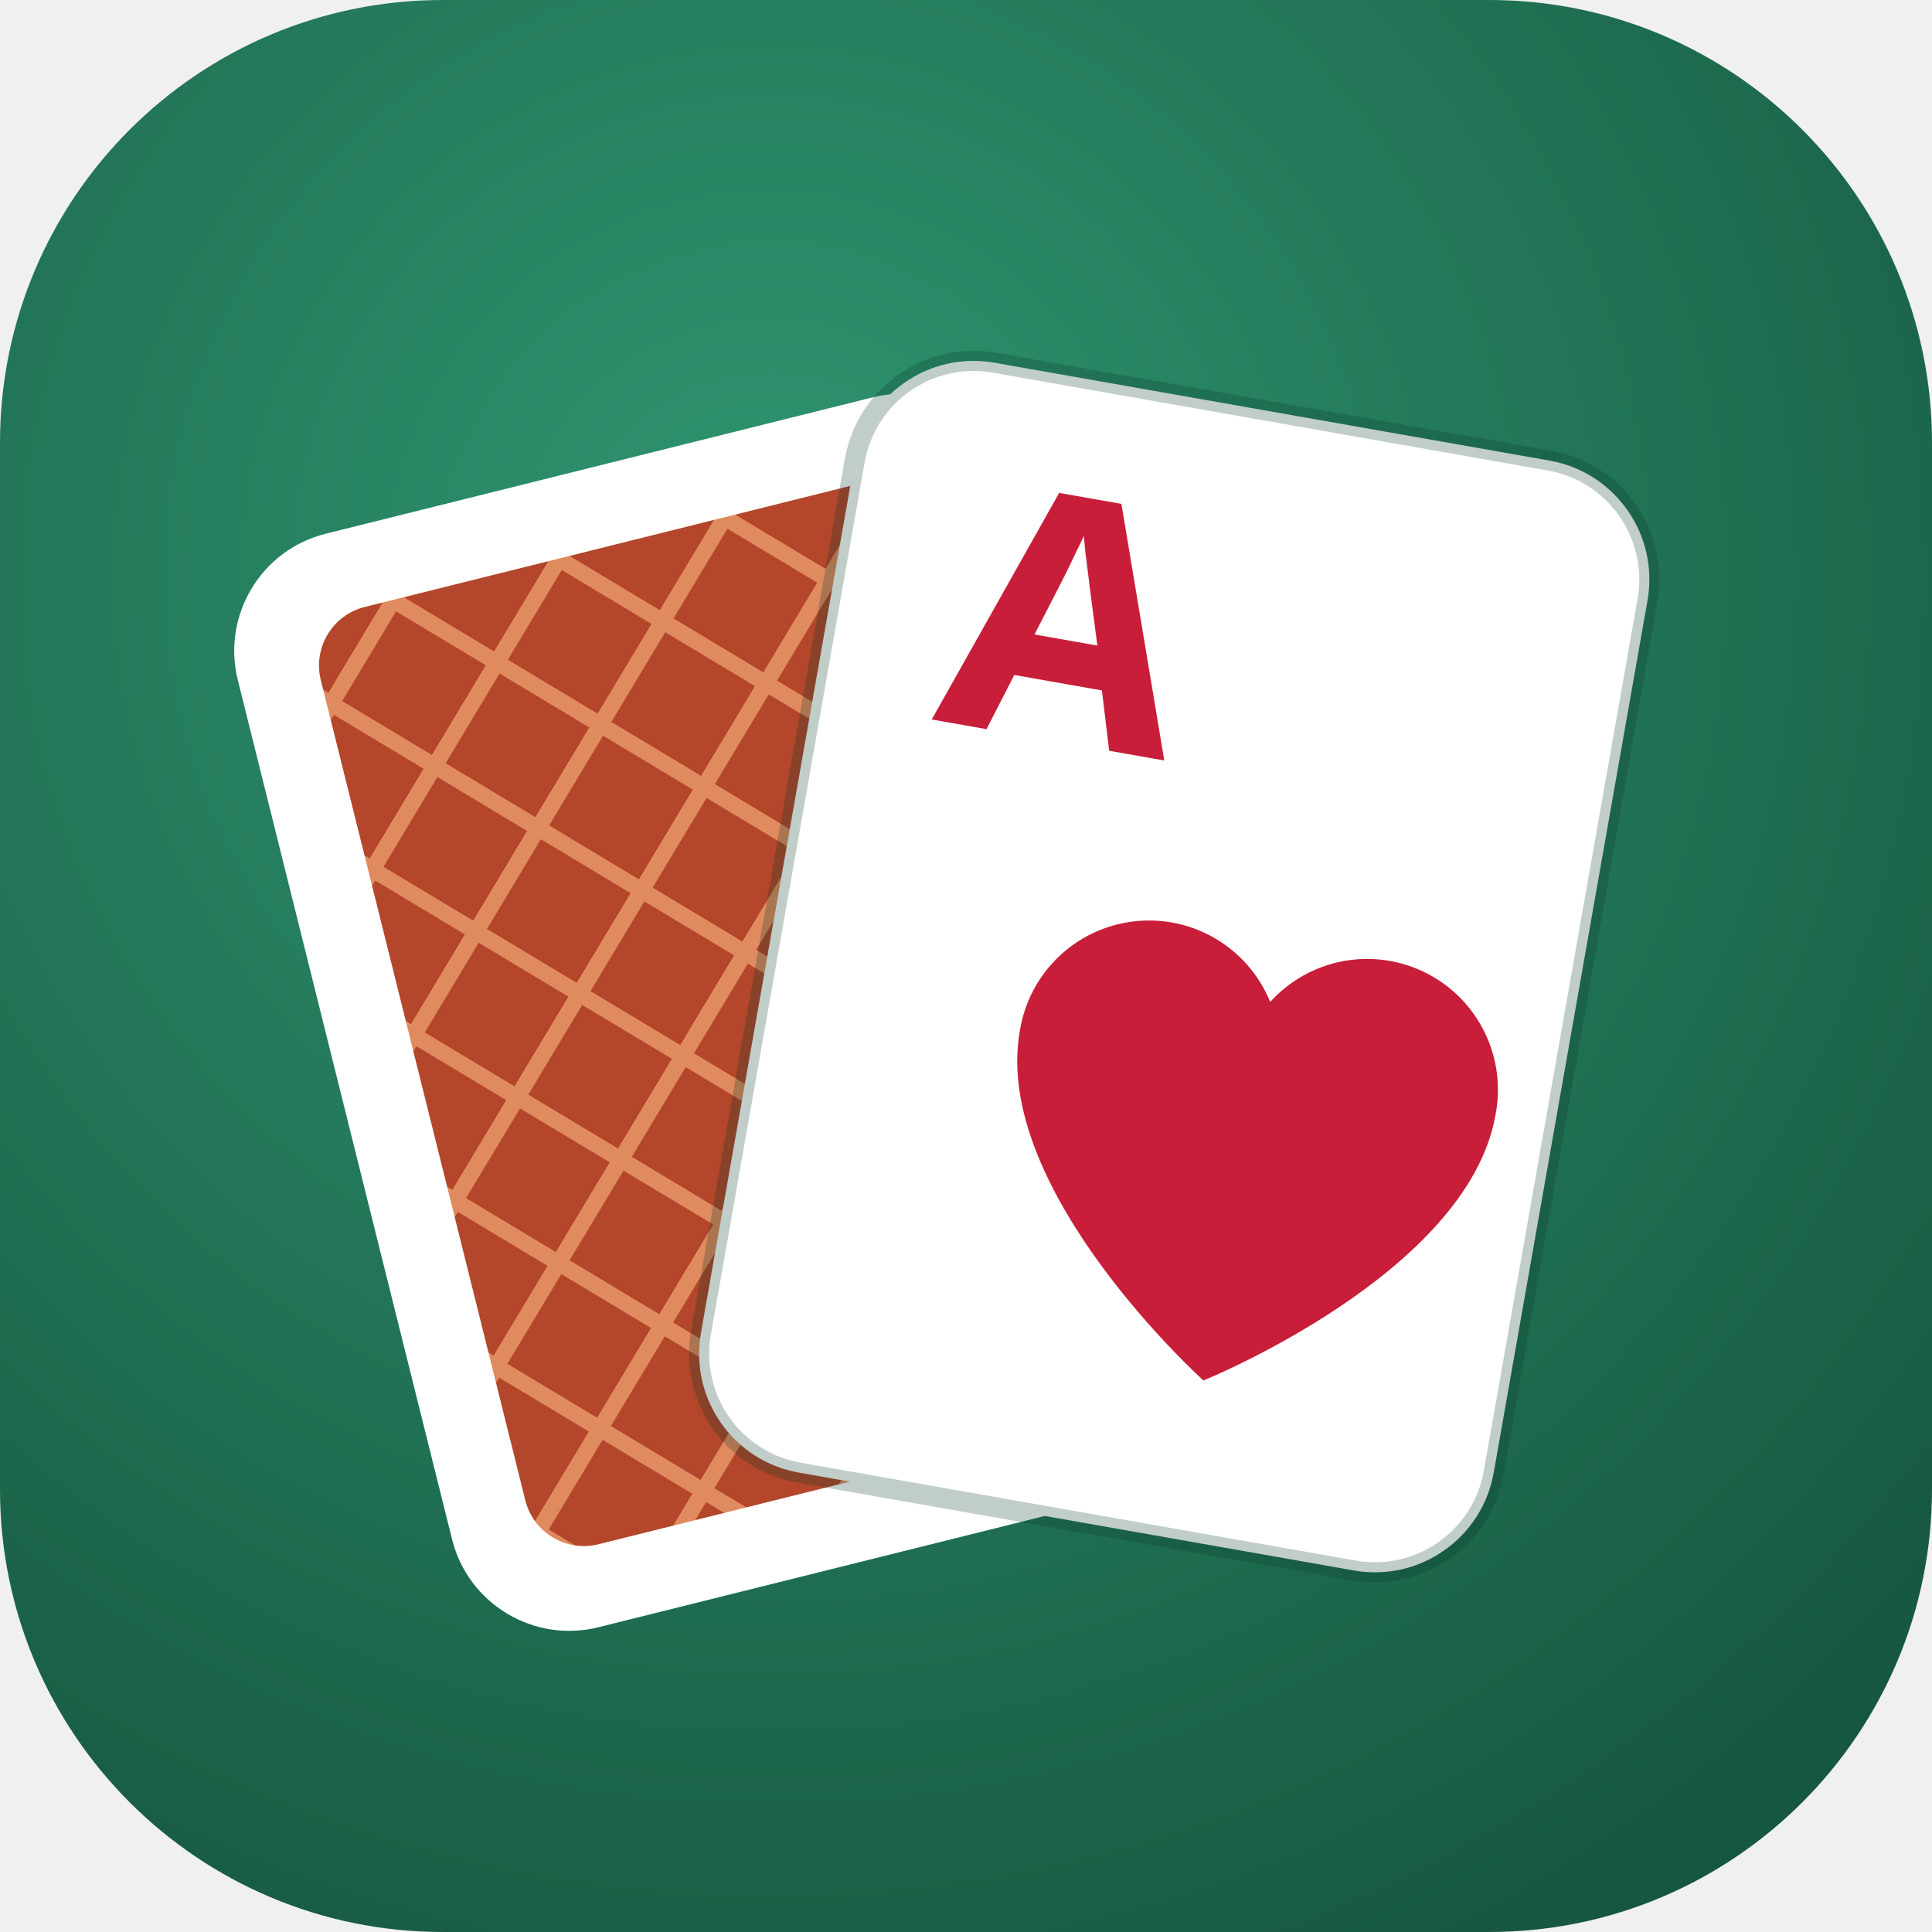
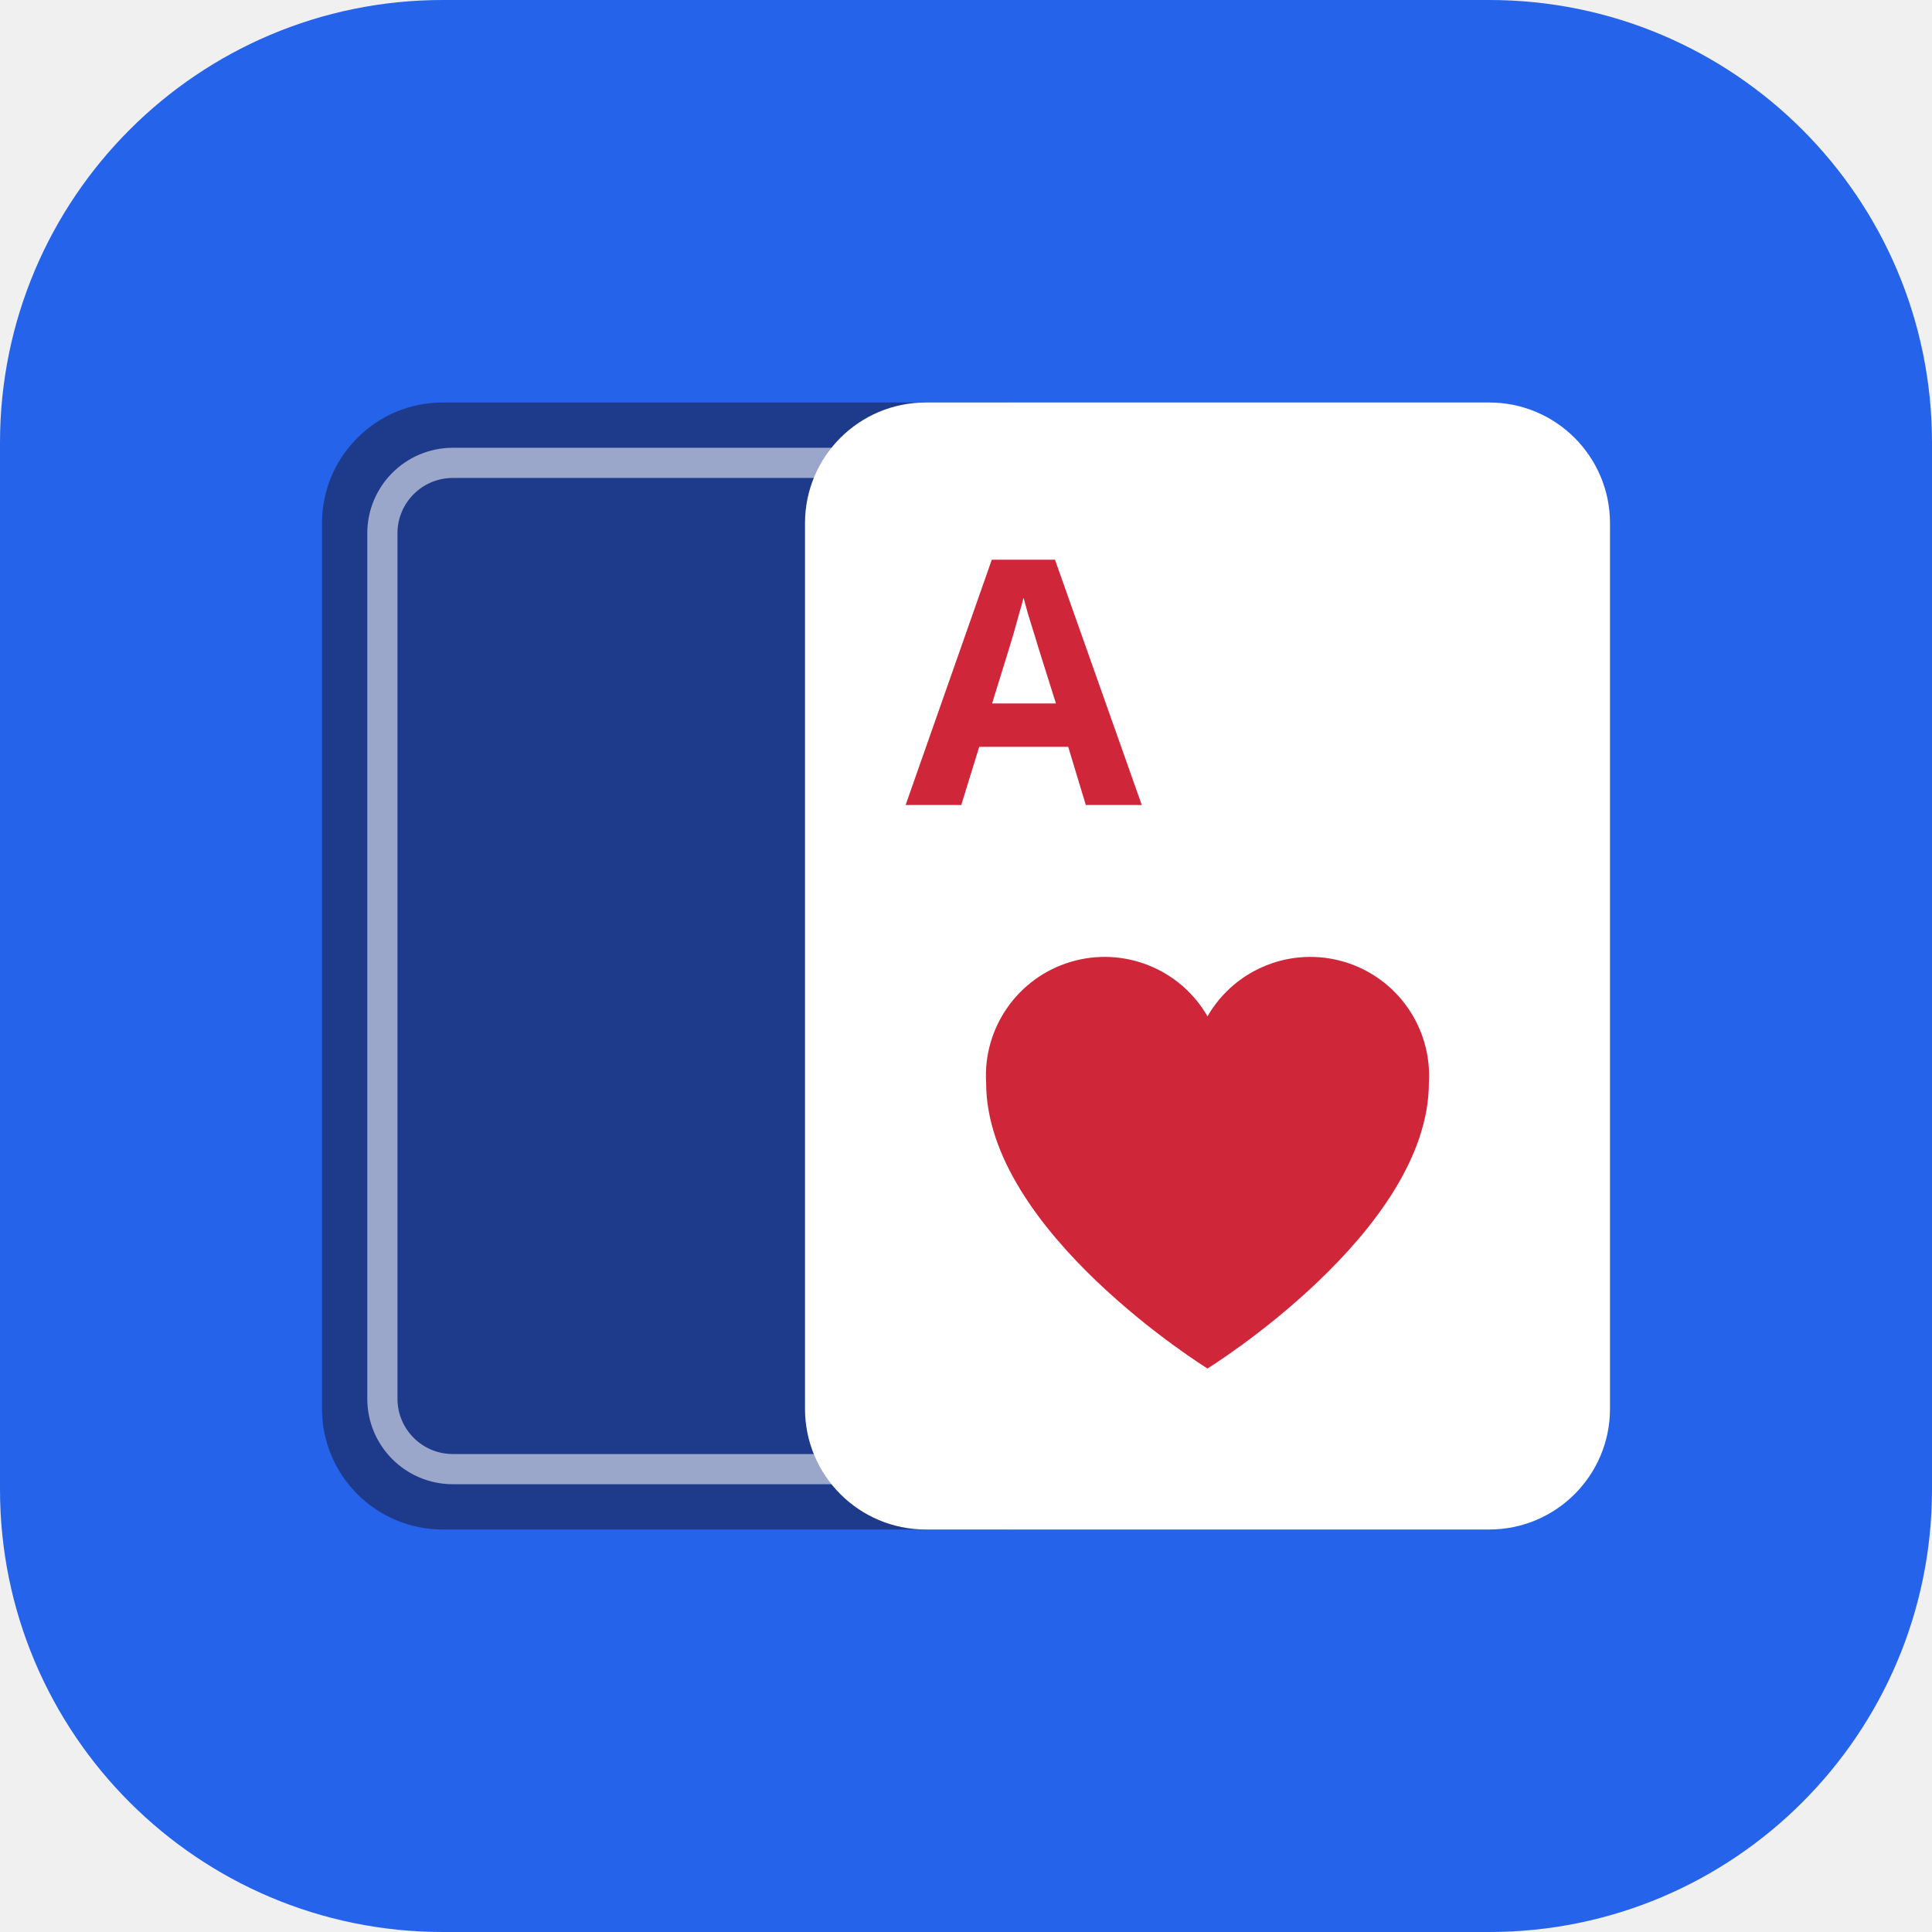
<svg xmlns="http://www.w3.org/2000/svg" viewBox="0 0 96 96">
-   <defs>
-     <radialGradient id="f" cx="40%" cy="30%" r="80%">
-       <stop offset="0" stop-color="#2f9670" />
-       <stop offset="1" stop-color="#16573f" />
-     </radialGradient>
-     <pattern id="l" width="6" height="6" patternUnits="userSpaceOnUse" patternTransform="rotate(45)">
-       <rect width="6" height="6" fill="#b4462b" />
-       <path d="M0 0h6M0 0v6" stroke="#e08a5f" stroke-width="1.6" />
-     </pattern>
-   </defs>
-   <rect width="96" height="96" rx="22" fill="url(#f)" />
-   <g transform="rotate(-14 38 52)">
-     <rect x="17" y="22" width="40" height="56" rx="6" fill="#fff" />
-     <rect x="21" y="26" width="32" height="48" rx="3" fill="url(#l)" />
-   </g>
-   <g transform="rotate(10 58 50)">
-     <rect x="38" y="20" width="40" height="56" rx="6" fill="#fff" stroke="#0b3a2a" stroke-opacity=".25" />
-     <text x="44" y="38" font-family="system-ui,sans-serif" font-weight="800" font-size="17" fill="#c81e3a">A</text>
-     <path d="M63 68s-12-7.5-12-15.5a6.5 6.5 0 0 1 12-3.6a6.5 6.5 0 0 1 12 3.6c0 8-12 15.5-12 15.5z" fill="#c81e3a" />
-   </g>
+   <rect width="96" height="96" rx="22" fill="#2563eb" />
+   <rect x="16" y="20" width="40" height="56" rx="6" fill="#1e3a8a" />
+   <rect x="19" y="23" width="34" height="50" rx="3.5" fill="none" stroke="#fff" stroke-opacity=".55" stroke-width="1.5" />
+   <rect x="40" y="20" width="40" height="56" rx="6" fill="#fff" />
+   <text x="45" y="40" font-family="system-ui,sans-serif" font-weight="700" font-size="17" fill="#d0263a">A</text>
+   <path d="M60 68s-11-6.8-11-14.2a5.9 5.9 0 0 1 11-3.3a5.9 5.9 0 0 1 11 3.3C71 61.2 60 68 60 68z" fill="#d0263a" />
</svg>
